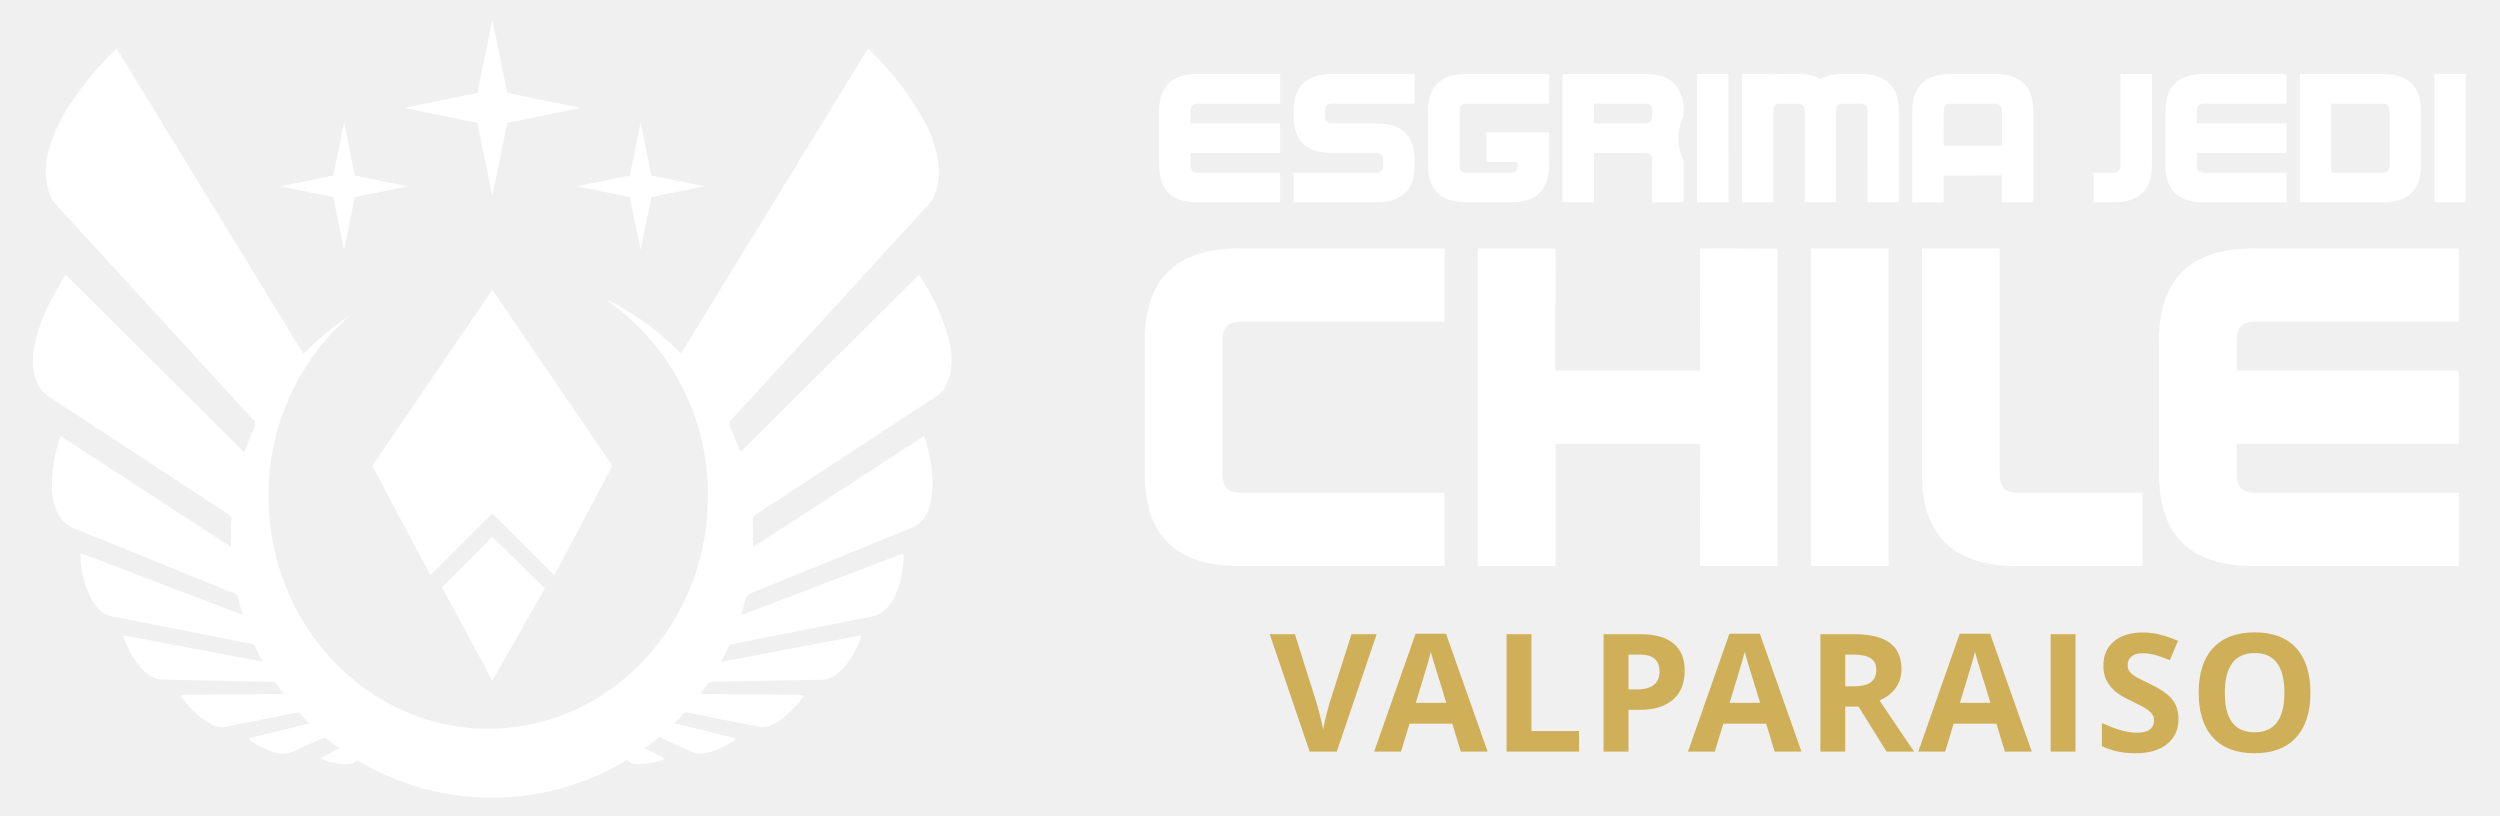
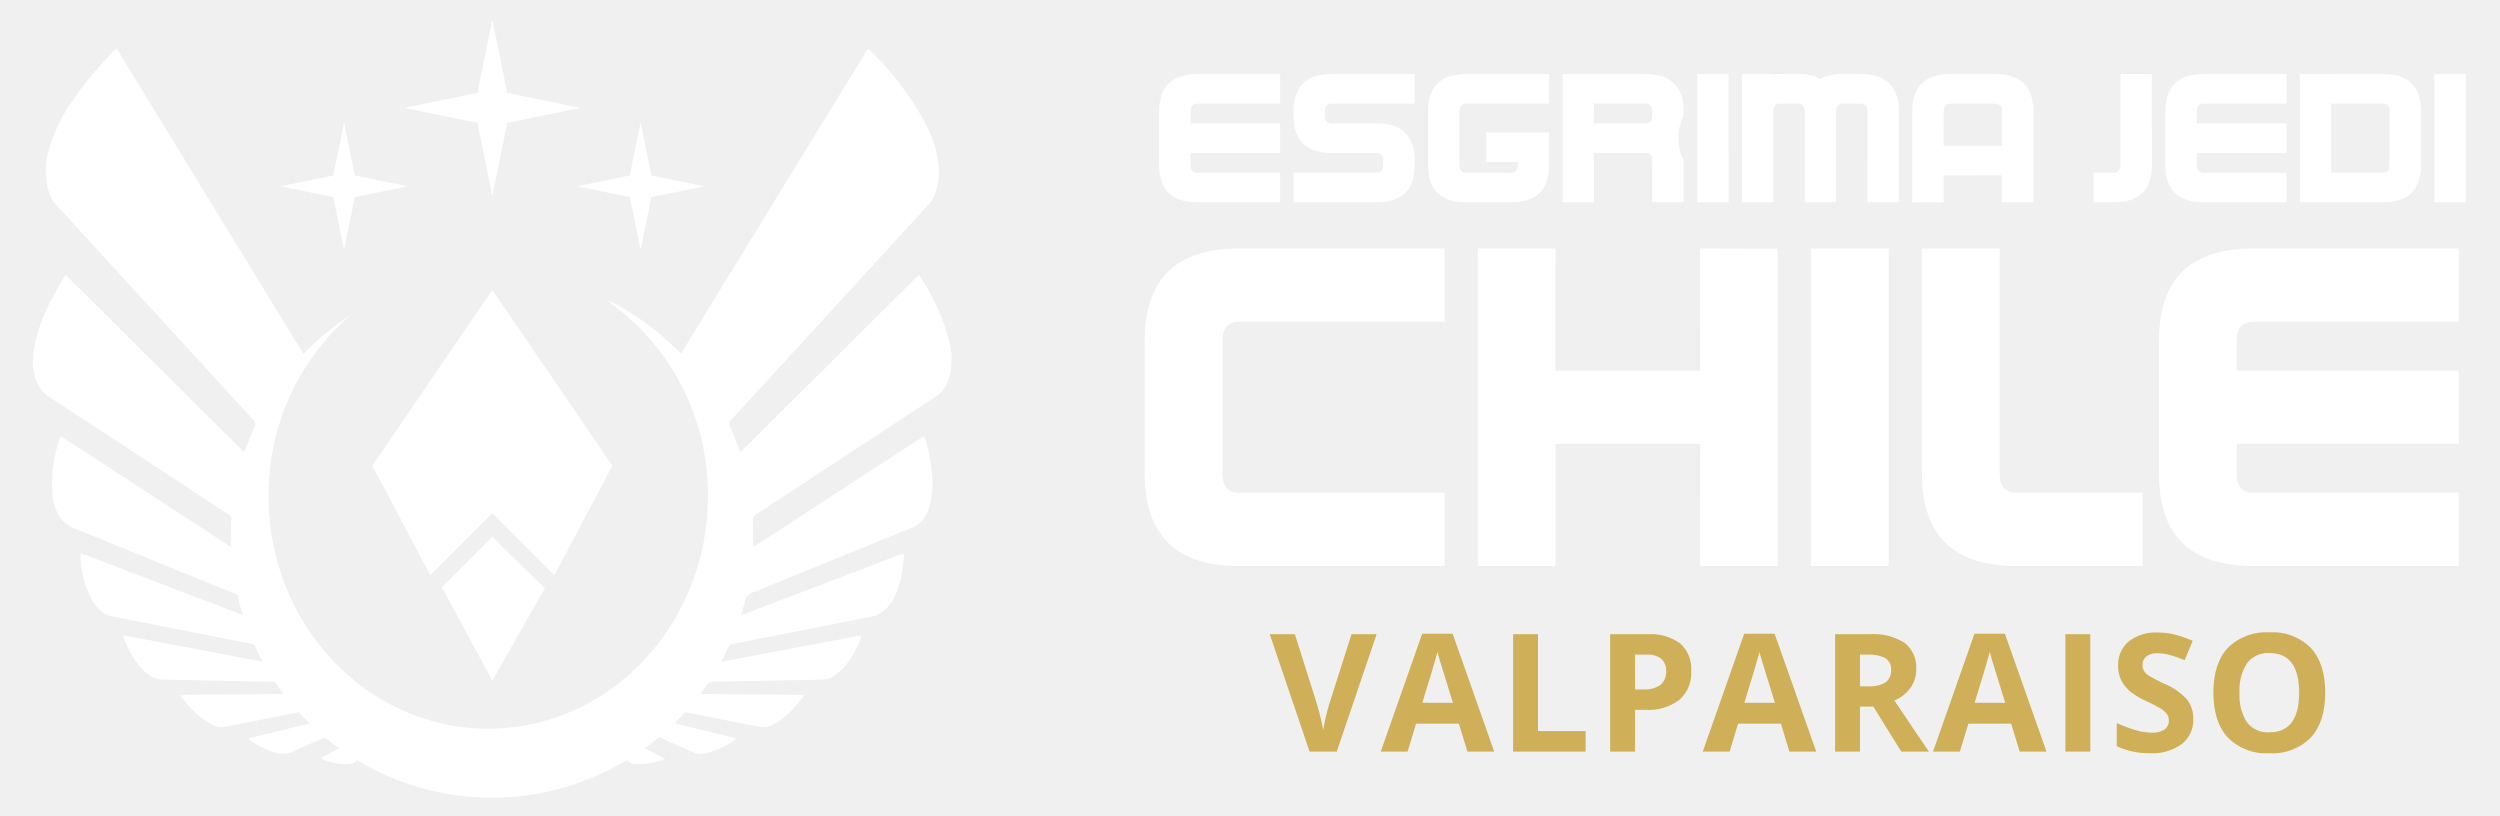
<svg xmlns="http://www.w3.org/2000/svg" width="380" height="124" viewBox="0 0 380 124">
  <defs>
    <clipPath id="clip-esgrimajedi-valparaiso-logo">
      <rect width="380" height="124" />
    </clipPath>
  </defs>
  <g id="esgrimajedi-valparaiso-logo" clip-path="url(#clip-esgrimajedi-valparaiso-logo)">
    <g id="Grupo_57" data-name="Grupo 57" transform="translate(-112 -227.472)">
      <g id="Grupo_7" data-name="Grupo 7" transform="translate(38 176.218)">
        <g id="Grupo_1" data-name="Grupo 1" transform="translate(250.188 62.5)">
          <path id="Trazado_1" data-name="Trazado 1" d="M452.076,1445.582v1.839q0,1.159,1.022,1.158H465.7v4.5H453.1q-5.791,0-5.791-5.655v-8.176q0-5.656,5.791-5.656H465.7v4.5H453.1q-1.021,0-1.022,1.159v1.84H465.7v4.5Z" transform="translate(-447.307 -1433.576)" fill="#fff" />
          <path id="Trazado_2" data-name="Trazado 2" d="M575.567,1441.085q5.792,0,5.792,5.655v.681q0,5.656-5.792,5.655h-12.6v-4.5h12.6q1.022,0,1.022-1.158v-.681q0-1.158-1.022-1.158h-6.813q-5.791,0-5.791-5.655v-.681q0-5.656,5.791-5.656h12.6v4.5h-12.6q-1.022,0-1.022,1.159v.681q0,1.158,1.022,1.158Z" transform="translate(-542.522 -1433.576)" fill="#fff" />
          <path id="Trazado_3" data-name="Trazado 3" d="M684.406,1453.076q-5.791,0-5.791-5.655v-8.176q0-5.656,5.791-5.656h12.605v4.5H684.406q-1.021,0-1.021,1.159v8.176q0,1.159,1.021,1.158h6.813q1.022,0,1.022-1.158v-.477h-4.769v-4.5h9.539v4.974q0,5.656-5.792,5.655Z" transform="translate(-637.734 -1433.576)" fill="#fff" />
          <path id="Trazado_4" data-name="Trazado 4" d="M807.911,1447.366v-.626q0-1.158-1.036-1.158H799.04v7.495h-4.769V1433.59h12.6q5.792,0,5.805,5.656v.681a7.62,7.62,0,0,0,0,6.813v.886h-.014v5.451H807.9v-5.7Zm-8.885-6.281h7.849q1.036,0,1.036-1.158v-.681q0-1.158-1.036-1.159H799.04Z" transform="translate(-732.95 -1433.576)" fill="#fff" />
          <path id="Trazado_5" data-name="Trazado 5" d="M914.772,1453.076H910V1433.59h4.769Z" transform="translate(-828.227 -1433.576)" fill="#fff" />
          <path id="Trazado_6" data-name="Trazado 6" d="M960.478,1434.326a6.409,6.409,0,0,1,3.406-.736h2.739q5.778,0,5.778,5.656v13.831h-4.769l.014-13.831q0-1.158-1.036-1.159h-2.726q-1.021,0-1.021,1.159v13.831h-4.769v-13.831q0-1.158-1.023-1.159h-2.725q-1.021,0-1.021,1.159v13.831h-4.77V1433.59h4.77v.109a2.3,2.3,0,0,1,1.021-.109h2.725A6.414,6.414,0,0,1,960.478,1434.326Z" transform="translate(-859.965 -1433.576)" fill="#fff" />
          <path id="Trazado_7" data-name="Trazado 7" d="M1100.839,1433.59h6.813q5.792,0,5.792,5.656v13.831h-4.783v-4.087l-8.844.013v4.074h-4.77v-13.831Q1095.048,1433.59,1100.839,1433.59Zm-1.021,5.656-.014,5.246h8.871v-5.246q0-1.158-1.022-1.159h-6.813Q1099.818,1438.087,1099.818,1439.245Z" transform="translate(-980.568 -1433.576)" fill="#fff" />
          <path id="Trazado_8" data-name="Trazado 8" d="M1255.12,1433.514l4.769.013.013,13.831q0,5.656-5.791,5.656h-3.066v-4.5h3.052q1.023,0,1.023-1.159Z" transform="translate(-1108.996 -1433.514)" fill="#fff" />
          <path id="Trazado_9" data-name="Trazado 9" d="M1317.5,1445.582v1.839q0,1.159,1.021,1.158h12.605v4.5h-12.605q-5.791,0-5.791-5.655v-8.176q0-5.656,5.791-5.656h12.605v4.5h-12.605q-1.022,0-1.021,1.159v1.84h13.627v4.5Z" transform="translate(-1159.775 -1433.576)" fill="#fff" />
          <path id="Trazado_10" data-name="Trazado 10" d="M1428.382,1433.6l12.6-.014q5.792,0,5.805,5.656v8.176q0,5.656-5.791,5.655h-12.618Zm4.769,14.976H1441q1.021,0,1.022-1.158v-8.176q0-1.158-1.036-1.159h-7.835Z" transform="translate(-1254.99 -1433.576)" fill="#fff" />
          <path id="Trazado_11" data-name="Trazado 11" d="M1548.884,1453.076h-4.77V1433.59h4.77Z" transform="translate(-1350.268 -1433.576)" fill="#fff" />
        </g>
        <g id="Grupo_2" data-name="Grupo 2" transform="translate(248 89.019)">
          <path id="Trazado_12" data-name="Trazado 12" d="M480.5,1608.815v11.139H449.274q-14.346,0-14.346-14.007v-20.253q0-14.007,14.346-14.008H480.5v11.139H449.274q-2.532,0-2.531,2.869v20.253q0,2.869,2.531,2.868Z" transform="translate(-434.928 -1571.686)" fill="#fff" />
          <path id="Trazado_13" data-name="Trazado 13" d="M755.157,1571.686l11.814.035v48.234H755.157l.034-18.565H733.217v18.565H721.4v-48.268h11.814l-.034,18.565h22.008Z" transform="translate(-670.772 -1571.686)" fill="#fff" />
          <path id="Trazado_14" data-name="Trazado 14" d="M1019.691,1619.954h-11.814v-48.268h11.814Z" transform="translate(-906.616 -1571.686)" fill="#fff" />
          <path id="Trazado_15" data-name="Trazado 15" d="M1136.888,1608.815v11.139h-19.173q-14.346,0-14.346-14.007v-34.261h11.814v34.261q0,2.869,2.532,2.868Z" transform="translate(-985.231 -1571.686)" fill="#fff" />
          <path id="Trazado_16" data-name="Trazado 16" d="M1319.056,1601.39v4.557q0,2.869,2.531,2.868h31.223v11.139h-31.223q-14.346,0-14.346-14.007v-20.253q0-14.007,14.346-14.008h31.223v11.139h-31.223q-2.532,0-2.531,2.869v4.557h33.754v11.139Z" transform="translate(-1153.072 -1571.686)" fill="#fff" />
        </g>
      </g>
      <g id="Grupo_5" data-name="Grupo 5" transform="translate(117 230.472)">
        <g id="Grupo_3" data-name="Grupo 3" transform="translate(37.638 0)">
          <path id="Trazado_17" data-name="Trazado 17" d="M670.141,320.337l1.639,8.019,8.018,1.639-8.018,1.639-1.639,8.019-1.638-8.019-8.018-1.639,8.018-1.639Z" transform="translate(-660.484 -304.678)" fill="#fff" />
          <path id="Trazado_18" data-name="Trazado 18" d="M1145.494,320.337l1.639,8.019,8.019,1.639-8.019,1.639-1.639,8.019-1.639-8.019-8.019-1.639,8.019-1.639Z" transform="translate(-1090.761 -304.678)" fill="#fff" />
          <path id="Trazado_19" data-name="Trazado 19" d="M872.1,155.207l2.273,11.126,11.126,2.274-11.126,2.273L872.1,182.005l-2.274-11.126L858.7,168.606l11.126-2.274Z" transform="translate(-839.903 -155.207)" fill="#fff" />
        </g>
        <path id="Trazado_20" data-name="Trazado 20" d="M402.721,245.427a31.18,31.18,0,0,0-3.316-7.775c-.342-.6-.709-1.177-1.078-1.787-.118.037-.14.041-.16.05a.4.4,0,0,0-.059.035c-.019.013-.037.027-.055.042s-.035.03-.051.046l-.1.1-.049.048L371.639,262.25l-.1.1-.1.1c-.033.032-.066.064-.1.095a.575.575,0,0,1-.054.043.314.314,0,0,1-.057.036.166.166,0,0,1-.066.017.656.656,0,0,1-.118-.036c-.064-.152-.144-.336-.219-.523-.417-1.045-.8-2.106-1.263-3.13a.894.894,0,0,1,.2-1.142q6.353-6.9,12.677-13.826,8.688-9.484,17.373-18.97a3.7,3.7,0,0,0,.616-.9,9.4,9.4,0,0,0,.784-5.178,18.151,18.151,0,0,0-2.1-6.38,44.868,44.868,0,0,0-8.352-10.906,2.848,2.848,0,0,0-.278-.205l-28.4,46.335c-.73-.694-1.38-1.342-2.063-1.953-.7-.628-1.421-1.239-2.161-1.821q-1.083-.852-2.225-1.628c-.78-.528-1.583-1.022-2.393-1.5a17.139,17.139,0,0,0-2.352-1.212q.4.322.779.651a35.913,35.913,0,0,1,14.508,29.147c0,19.518-14.951,35.34-33.394,35.34s-33.394-15.822-33.394-35.34a36.074,36.074,0,0,1,12.458-27.531,40.886,40.886,0,0,0-7.154,5.9l-28.387-46.4c-.146.118-.241.182-.321.261a49.234,49.234,0,0,0-6.515,7.834,24.783,24.783,0,0,0-3.5,7.377,10.963,10.963,0,0,0-.085,5.923,5.272,5.272,0,0,0,1.093,2.2q10.841,11.815,21.667,23.643,4.216,4.6,8.435,9.2a.8.8,0,0,1,.182,1.023c-.482,1.066-.88,2.17-1.316,3.258-.072.179-.162.349-.284.61-1.565-1.559-3.06-3.048-4.556-4.536s-3-2.982-4.5-4.473l-4.5-4.472-4.549-4.522q-2.25-2.237-4.5-4.475c-1.49-1.479-2.969-2.971-4.5-4.459-.143.2-.236.3-.3.417-.7,1.241-1.439,2.462-2.082,3.731a24.073,24.073,0,0,0-2.428,7.079,9.313,9.313,0,0,0,.3,4.764,4.93,4.93,0,0,0,1.99,2.548q11.063,7.209,22.087,14.477c1.729,1.135,3.452,2.28,5.193,3.4a.93.93,0,0,1,.447.548q-.1,1.4-.1,2.819c0,.488.012.974.029,1.458l-.107.051L280.7,268.728l-12.895-8.385a2.424,2.424,0,0,0-.171.321,22.794,22.794,0,0,0-1.157,7.87,8.651,8.651,0,0,0,.766,3.339,4.654,4.654,0,0,0,2.552,2.46c7.841,3.162,15.663,6.368,23.491,9.563a4.149,4.149,0,0,1,1.376.625q.345,1.5.8,2.959c-.271-.087-.468-.147-.655-.218q-4.315-1.644-8.628-3.294-7.275-2.78-14.551-5.559c-.242-.093-.494-.163-.823-.27a15.064,15.064,0,0,0,1.777,7.194,7.5,7.5,0,0,0,1.116,1.392,3.427,3.427,0,0,0,1.919,1.005c1.335.229,2.659.523,3.988.786q8.077,1.6,16.154,3.192a5.456,5.456,0,0,1,1.443.317q.6,1.322,1.3,2.59l-21.189-4.006a3.727,3.727,0,0,0,.1.5,15.515,15.515,0,0,0,2.137,3.921,7.051,7.051,0,0,0,1.792,1.7,3.69,3.69,0,0,0,2.009.614c1.885.01,3.769.078,5.654.116q5,.1,10,.193c.437.009.874.022,1.309.055l.069.007q.612.91,1.273,1.784c-.291.018-.513.033-.734.035q-6.587.057-13.173.108c-.414,0-.828.012-1.241.033a3.4,3.4,0,0,0-.5.111,16.114,16.114,0,0,0,3.045,3.283,13.709,13.709,0,0,0,1.857,1.175,2.892,2.892,0,0,0,2.012.246c1.486-.3,2.973-.591,4.46-.886,2.118-.42,4.234-.844,6.354-1.254.076-.015.164-.029.252-.037q.789.866,1.629,1.684l-9.22,2.266c.03.119.029.17.054.2a.727.727,0,0,0,.156.133,15.188,15.188,0,0,0,3.507,1.748,3.99,3.99,0,0,0,3.261-.166c1.429-.732,2.927-1.33,4.4-1.971a2.059,2.059,0,0,1,.2-.075q1.039.864,2.137,1.657l-2.844,1.515a8.67,8.67,0,0,0,4.462.866,1.583,1.583,0,0,0,.867-.359,1.146,1.146,0,0,1,.273-.2,39.725,39.725,0,0,0,40.982-.032,1.036,1.036,0,0,1,.207.137,1.811,1.811,0,0,0,.838.431,10.232,10.232,0,0,0,4.77-.77l-3.071-1.62q1.094-.793,2.131-1.656a1.4,1.4,0,0,1,.344.113c1.605.742,3.233,1.437,4.842,2.171a2.81,2.81,0,0,0,1.745.193,12.613,12.613,0,0,0,4.677-2.108c.042-.028.047-.109.082-.195-3.073-.8-6.149-1.479-9.323-2.315q.807-.79,1.569-1.622a1.7,1.7,0,0,1,.554.035c3.51.718,7.028,1.394,10.541,2.1a3.288,3.288,0,0,0,2.212-.265,9.731,9.731,0,0,0,1.244-.735,16.189,16.189,0,0,0,3.332-3.373,2.72,2.72,0,0,0,.185-.341,4.206,4.206,0,0,0-.509-.084q-.862-.028-1.724-.035-6.345-.054-12.69-.107c-.235,0-.474-.026-.774-.049q.609-.807,1.179-1.645a2.692,2.692,0,0,1,1.067-.19c5.379-.077,10.756-.214,16.135-.3a3.4,3.4,0,0,0,2.061-.653,9.986,9.986,0,0,0,1.519-1.389,14.164,14.164,0,0,0,2.418-4.306,1.993,1.993,0,0,0,.052-.386l-21.3,4.029q.674-1.23,1.261-2.511a1.317,1.317,0,0,1,.531-.213c7.1-1.389,14.193-2.806,21.291-4.2a3.477,3.477,0,0,0,1.431-.637,6.6,6.6,0,0,0,2.1-2.854,15.933,15.933,0,0,0,1.165-5.709,1.535,1.535,0,0,0-.08-.345c-.285.1-.524.174-.757.262q-6.889,2.63-13.778,5.263-4.7,1.8-9.4,3.584c-.2.077-.413.235-.685.118q.395-1.27.7-2.576a2.265,2.265,0,0,1,1.085-.749c8.092-3.274,16.17-6.584,24.257-9.869a3.707,3.707,0,0,0,1.432-1.037,4.982,4.982,0,0,0,1.131-2.109,15.5,15.5,0,0,0,.446-2.71,22.489,22.489,0,0,0-1.131-7.667,2.148,2.148,0,0,0-.176-.332c-.69.446-1.344.867-2,1.29q-1.012.656-2.024,1.315l-1.965,1.279-2.024,1.315-1.965,1.279-1.965,1.278-2.024,1.314q-.983.639-1.964,1.281l-1.965,1.278-2.023,1.315-1.965,1.279c-.674.439-1.344.884-2.024,1.314a23.572,23.572,0,0,1-2.026,1.264c-.017-.3-.033-.475-.035-.652,0-.239,0-.479,0-.718,0-.06,0-.119,0-.178s0-.091,0-.137c0-.713,0-1.426-.038-2.137a1.147,1.147,0,0,1,.606-1.169q13.676-8.945,27.335-17.915a3.7,3.7,0,0,0,1.447-1.617,10.545,10.545,0,0,0,.692-2.08A11.42,11.42,0,0,0,402.721,245.427Z" transform="translate(-263.568 -197.04)" fill="#fff" />
        <g id="Grupo_4" data-name="Grupo 4" transform="translate(51.588 41.065)">
          <path id="Trazado_21" data-name="Trazado 21" d="M825.837,588.26l-18.246,26.725,8.821,16.649,9.425-9.425,9.425,9.425,8.821-16.649Z" transform="translate(-807.592 -588.26)" fill="#fff" />
          <path id="Trazado_22" data-name="Trazado 22" d="M926.931,984.18l-7.655,7.655,7.655,14.193,7.982-14.033Z" transform="translate(-908.686 -946.636)" fill="#fff" />
        </g>
      </g>
-       <text id="VALPARAISO" transform="translate(305 341.718)" fill="#cfb058" font-size="25" font-family="OpenSans-Bold, Open Sans" font-weight="700" letter-spacing="0.025em">
-         <tspan x="0" y="0">VALPARAISO</tspan>
-       </text>
+       <path id="Trazado_123" data-name="Trazado 123" d="M12.427-17.847h3.821L10.181,0H6.055L0-17.847H3.821L7.178-7.227q.281.94.58,2.191T8.13-3.3a31.268,31.268,0,0,1,.916-3.931ZM30.044,0,28.75-4.248H22.244L20.95,0H16.873l6.3-17.92H27.8L34.121,0Zm-2.2-7.422q-1.794-5.774-2.02-6.531t-.323-1.2q-.4,1.563-2.307,7.727ZM36.992,0V-17.847h3.784V-3.125h7.239V0ZM55.525-9.448H56.77a4.147,4.147,0,0,0,2.612-.69,2.414,2.414,0,0,0,.867-2.008,2.475,2.475,0,0,0-.726-1.965,3.4,3.4,0,0,0-2.277-.635H55.525ZM64.07-12.28a5.455,5.455,0,0,1-1.8,4.407,7.7,7.7,0,0,1-5.121,1.526H55.525V0H51.741V-17.847h5.7a7.582,7.582,0,0,1,4.938,1.4A5.1,5.1,0,0,1,64.07-12.28ZM78.989,0,77.7-4.248H71.189L69.9,0H65.818l6.3-17.92h4.626L83.066,0Zm-2.2-7.422Q75-13.2,74.772-13.953t-.323-1.2q-.4,1.563-2.307,7.727Zm12.93-2.5h1.221a4.67,4.67,0,0,0,2.649-.6,2.135,2.135,0,0,0,.854-1.88,1.953,1.953,0,0,0-.873-1.807,5.3,5.3,0,0,0-2.7-.537H89.722Zm0,3.076V0H85.938V-17.847h5.2a8.9,8.9,0,0,1,5.383,1.324A4.727,4.727,0,0,1,98.267-12.5,4.735,4.735,0,0,1,97.4-9.7a5.735,5.735,0,0,1-2.454,1.923Q98.975-1.758,100.2,0H96l-4.26-6.848ZM113.992,0,112.7-4.248h-6.506L104.9,0H100.82l6.3-17.92h4.626L118.069,0Zm-2.2-7.422Q110-13.2,109.774-13.953t-.323-1.2q-.4,1.563-2.307,7.727ZM120.94,0V-17.847h3.784V0Zm19.436-4.956a4.613,4.613,0,0,1-1.74,3.809A7.556,7.556,0,0,1,133.8.244,11.367,11.367,0,0,1,128.743-.83V-4.346A20.826,20.826,0,0,0,131.8-3.21a9.048,9.048,0,0,0,2.289.33A3.254,3.254,0,0,0,136-3.357a1.628,1.628,0,0,0,.665-1.416,1.563,1.563,0,0,0-.293-.934,3.278,3.278,0,0,0-.861-.787A22.133,22.133,0,0,0,133.2-7.7a10.964,10.964,0,0,1-2.454-1.477,5.545,5.545,0,0,1-1.306-1.648,4.7,4.7,0,0,1-.488-2.2,4.612,4.612,0,0,1,1.605-3.723,6.67,6.67,0,0,1,4.437-1.355,10.478,10.478,0,0,1,2.655.33,18.25,18.25,0,0,1,2.643.928L139.07-13.9a17.86,17.86,0,0,0-2.362-.818,7.6,7.6,0,0,0-1.837-.232,2.433,2.433,0,0,0-1.648.5,1.651,1.651,0,0,0-.574,1.306,1.617,1.617,0,0,0,.232.873,2.55,2.55,0,0,0,.739.72,22.833,22.833,0,0,0,2.4,1.251,9.544,9.544,0,0,1,3.43,2.4A4.681,4.681,0,0,1,140.376-4.956Zm20.059-3.992q0,4.431-2.2,6.812a8.146,8.146,0,0,1-6.3,2.38,8.146,8.146,0,0,1-6.3-2.38q-2.2-2.38-2.2-6.836t2.2-6.805a8.24,8.24,0,0,1,6.317-2.35,8.125,8.125,0,0,1,6.293,2.368Q160.435-13.391,160.435-8.948Zm-13.025,0a7.455,7.455,0,0,0,1.135,4.5,3.972,3.972,0,0,0,3.394,1.514q4.529,0,4.529-6.018t-4.5-6.03a4,4,0,0,0-3.406,1.52A7.424,7.424,0,0,0,147.41-8.948Z" transform="translate(305 341.718)" fill="#cfb058" />
    </g>
  </g>
</svg>
